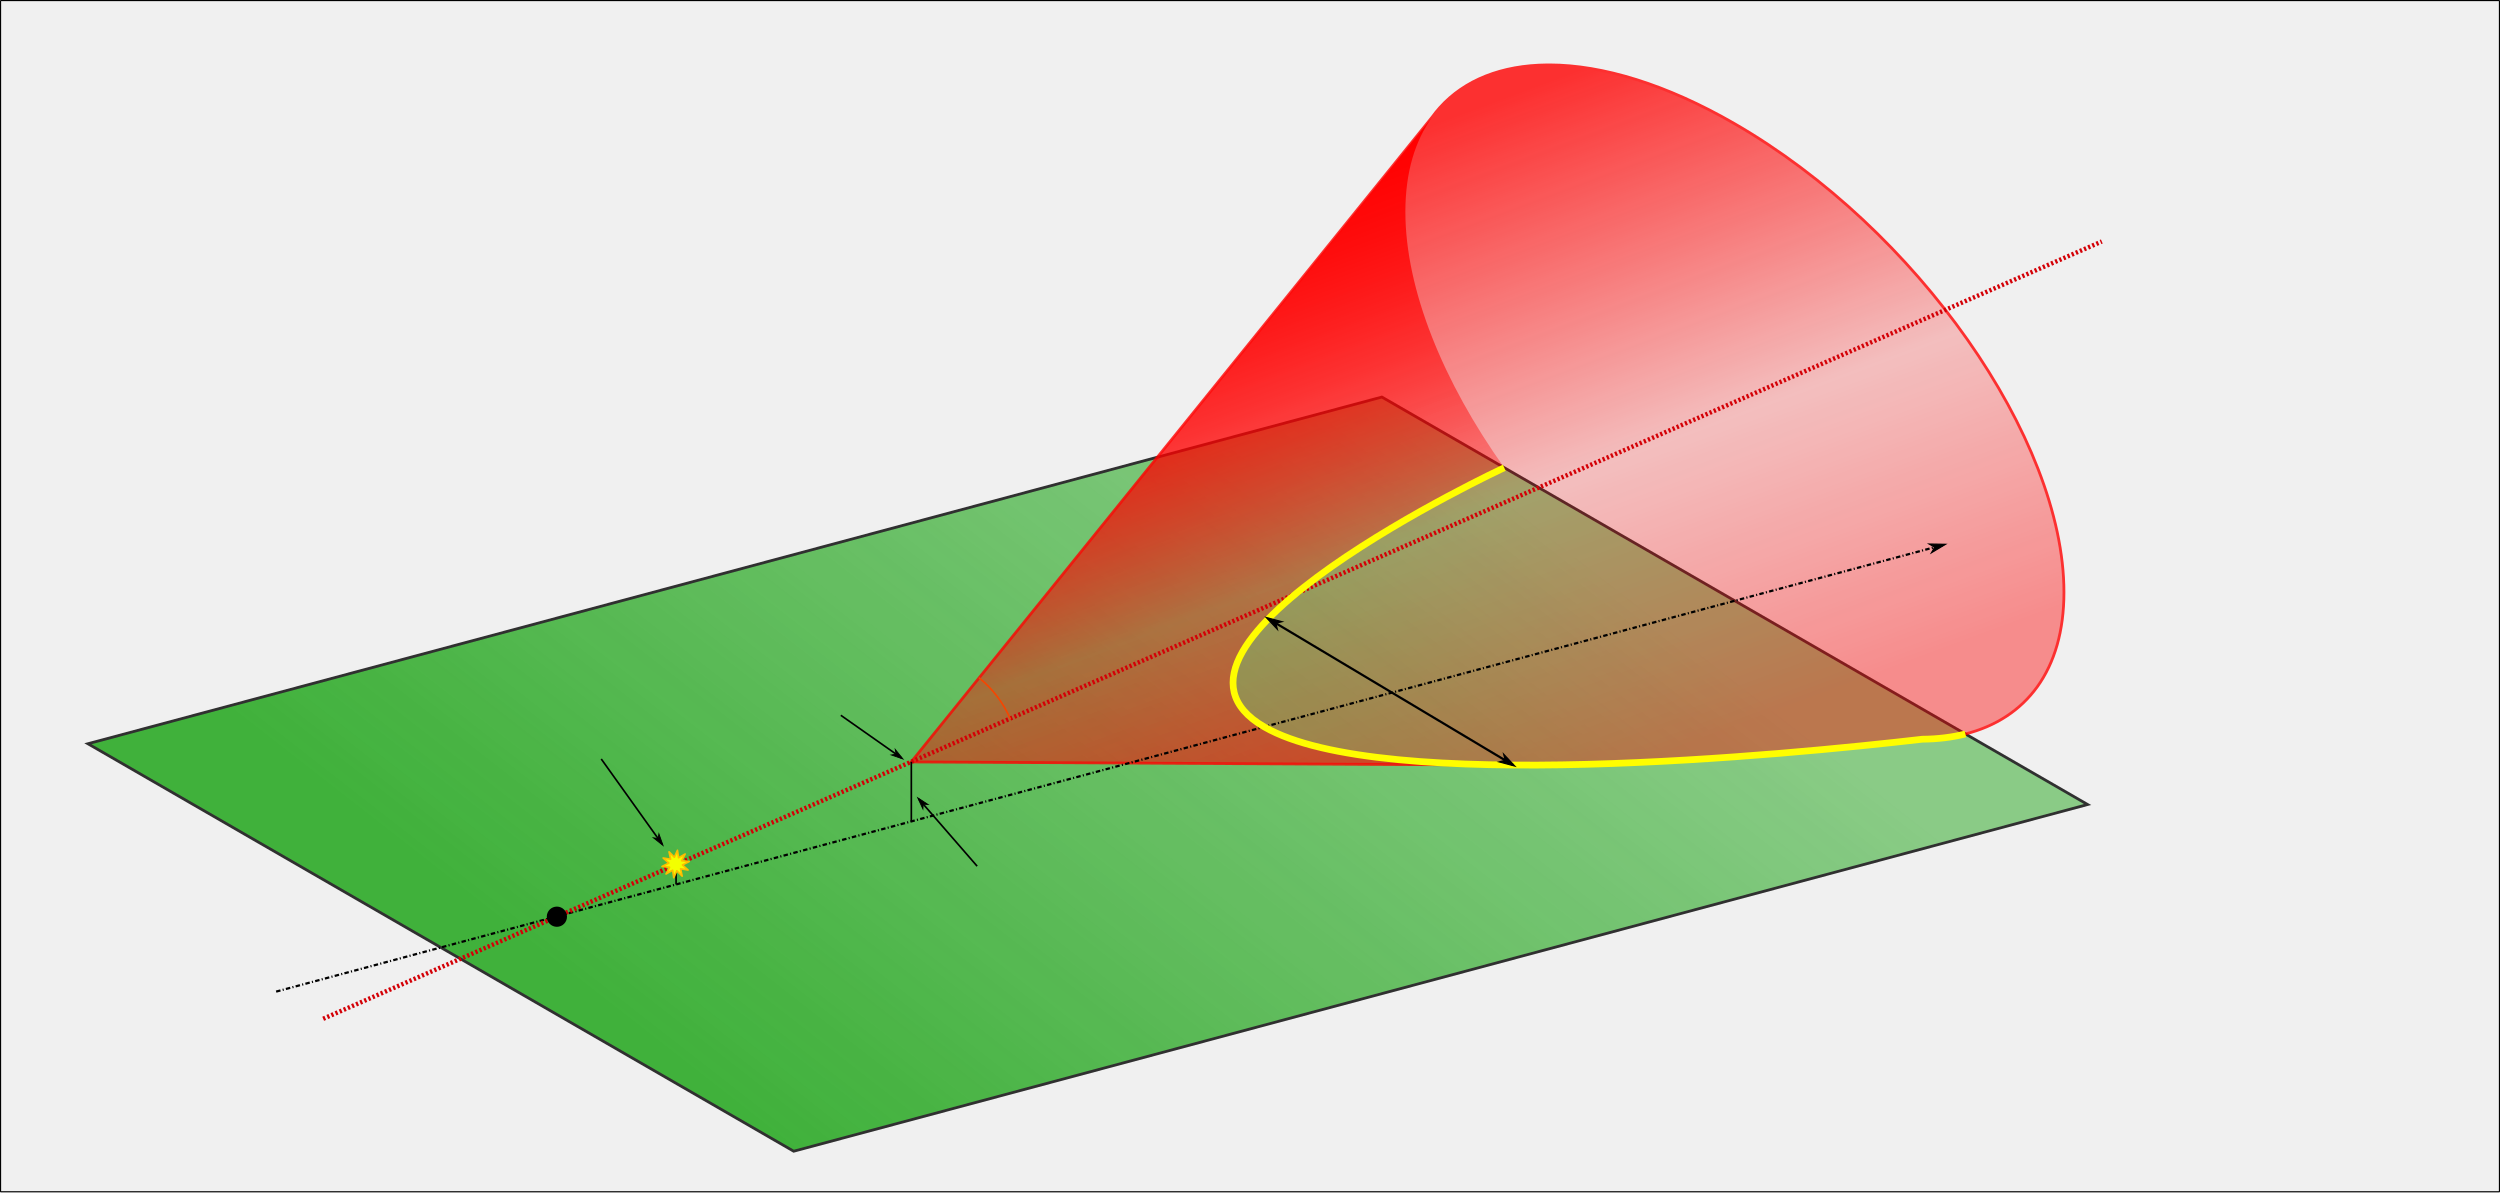
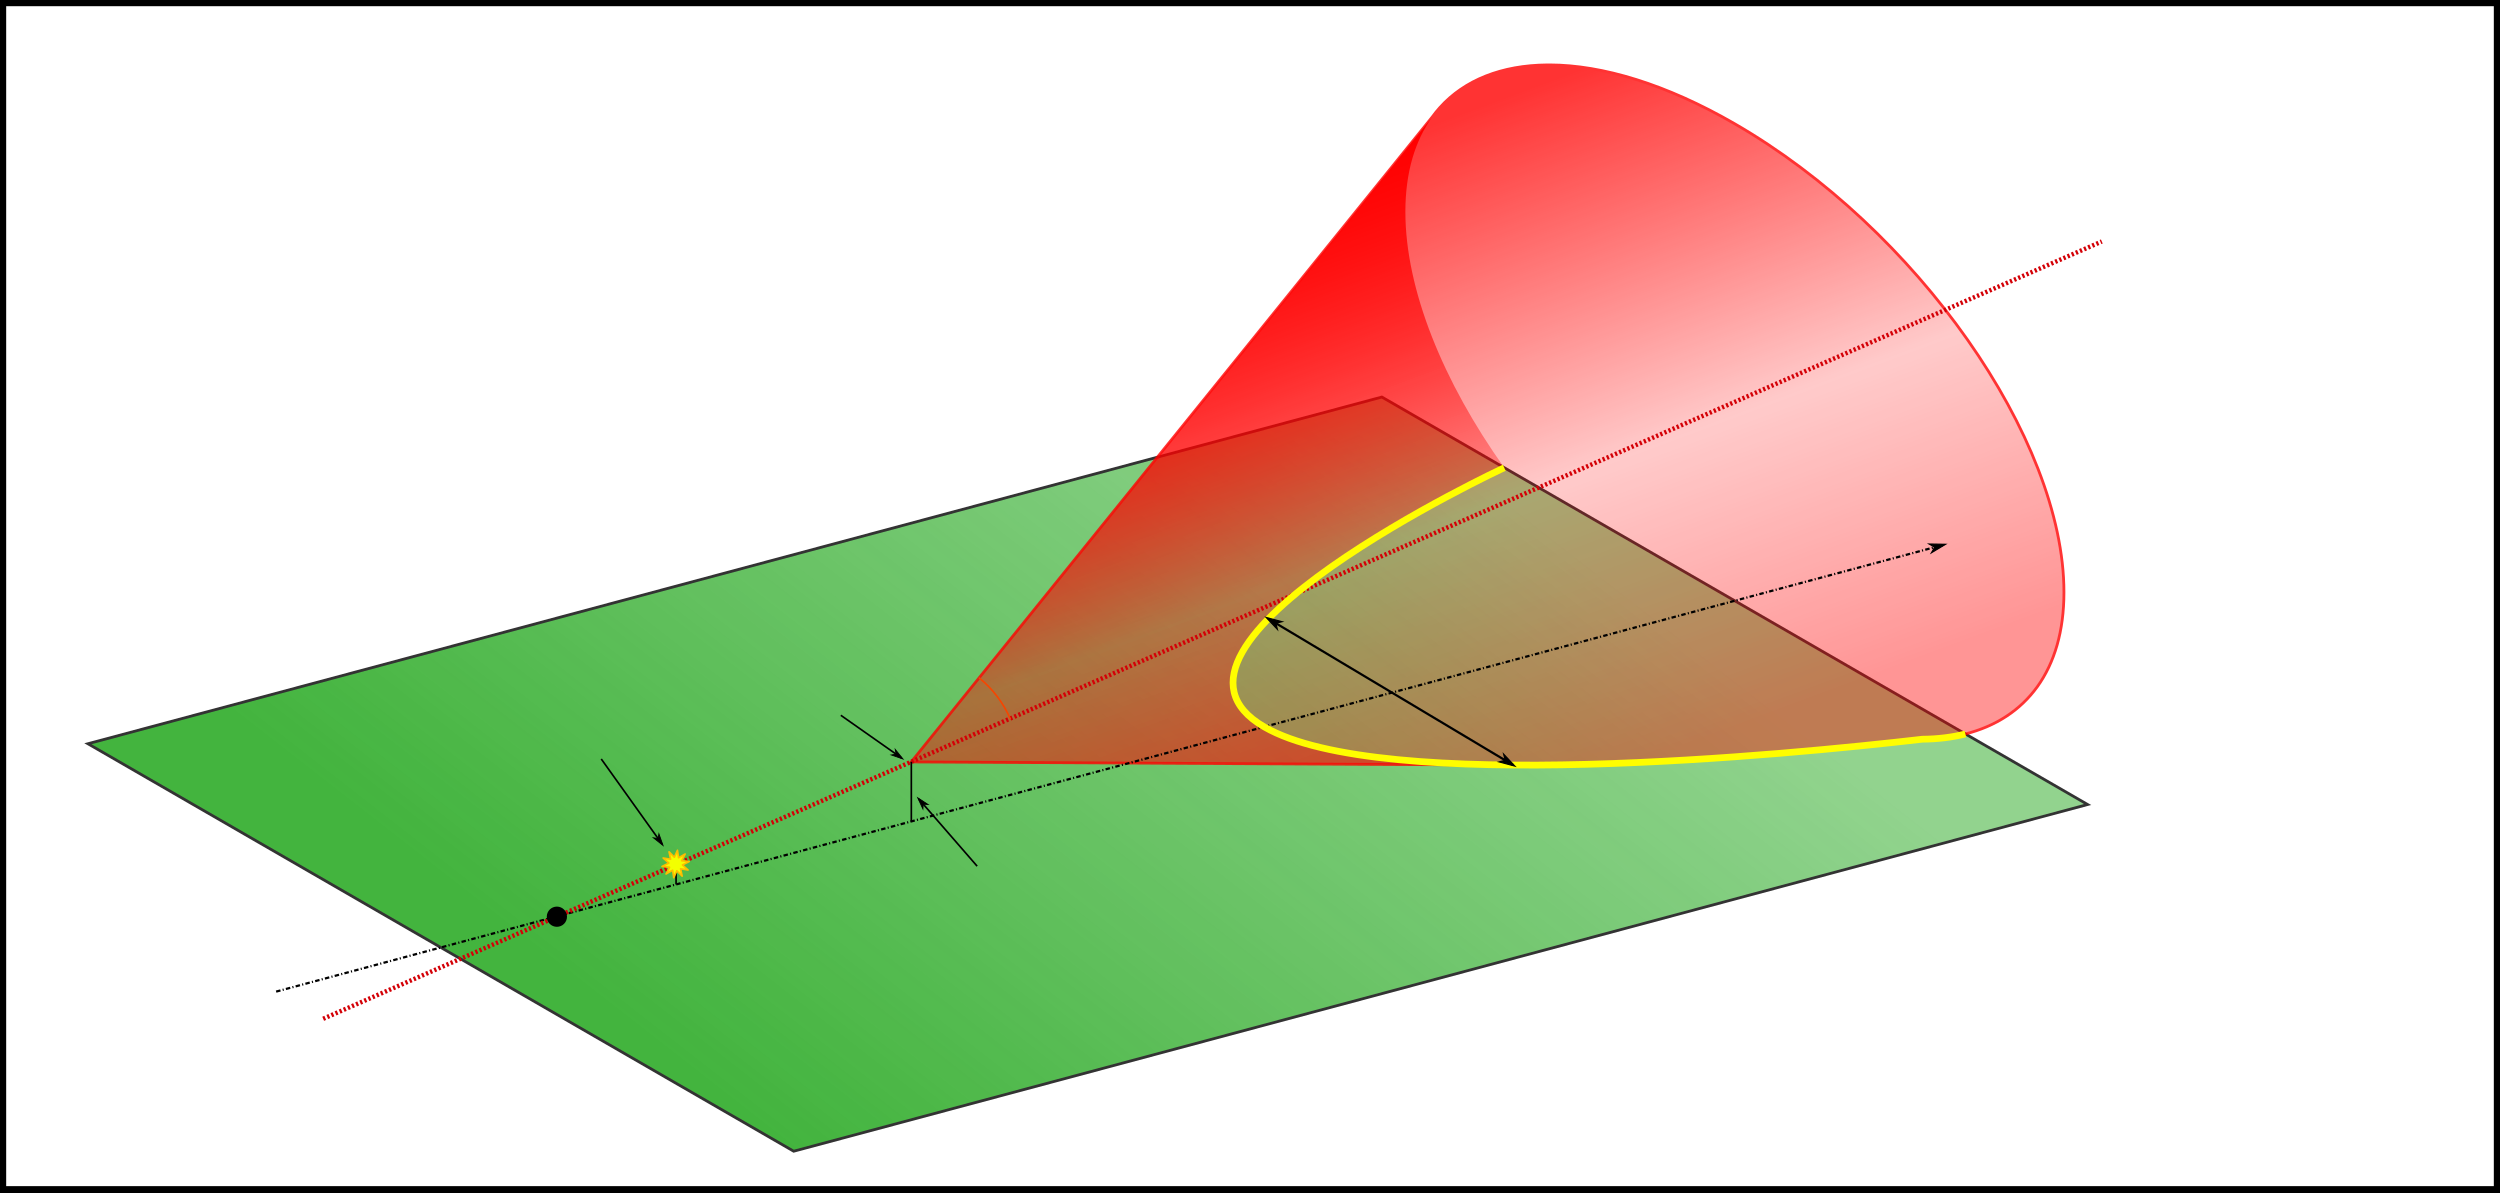
<svg xmlns="http://www.w3.org/2000/svg" xmlns:xlink="http://www.w3.org/1999/xlink" width="4454.438" height="2124.469" id="svg2" version="1.1">
  <defs id="defs4">
    <marker orient="auto" refY="0.0" refX="0.0" id="Arrow1Mstart" style="overflow:visible">
      <path id="path3804" d="M 0.0,0.0 L 5.0,-5.0 L -12.5,0.0 L 5.0,5.0 L 0.0,0.0 z " style="fill-rule:evenodd;stroke:#000000;stroke-width:1.0pt" transform="scale(0.4) translate(10,0)" />
    </marker>
    <marker orient="auto" refY="0.0" refX="0.0" id="Arrow1Mend" style="overflow:visible;">
      <path id="path3807" d="M 0.0,0.0 L 5.0,-5.0 L -12.5,0.0 L 5.0,5.0 L 0.0,0.0 z " style="fill-rule:evenodd;stroke:#000000;stroke-width:1.0pt;" transform="scale(0.4) rotate(180) translate(10,0)" />
    </marker>
    <linearGradient id="linearGradient3914">
      <stop style="stop-color:#14a10e;stop-opacity:1;" offset="0" id="stop3916" />
      <stop style="stop-color:#14a10e;stop-opacity:0.583;" offset="1" id="stop3918" />
    </linearGradient>
    <linearGradient id="linearGradient3877">
      <stop id="stop3885" offset="0" style="stop-color:#ff0000;stop-opacity:0.522;" />
      <stop style="stop-color:#ff0000;stop-opacity:0.259;" offset="0.44" id="stop3887" />
      <stop style="stop-color:#ff0000;stop-opacity:1;" offset="1" id="stop3881" />
    </linearGradient>
    <linearGradient xlink:href="#linearGradient3877" id="linearGradient3883" x1="2398.428" y1="272.115" x2="1979.251" y2="-855.725" gradientUnits="userSpaceOnUse" />
    <linearGradient xlink:href="#linearGradient3877" id="linearGradient3895" x1="2398.428" y1="272.115" x2="1979.251" y2="-855.725" gradientUnits="userSpaceOnUse" />
    <linearGradient xlink:href="#linearGradient3914" id="linearGradient3920" x1="1257.533" y1="1793.032" x2="2305.477" y2="449.244" gradientUnits="userSpaceOnUse" />
  </defs>
  <g id="layer1" transform="translate(566.7188,1080.062)">
+     <rect style="color:#000000;fill:#ffffff;stroke:#000000;stroke-width:20;stroke-linecap:round;stroke-linejoin:round;stroke-miterlimit:4;stroke-opacity:1;stroke-dasharray:none;stroke-dashoffset:0;marker:none;visibility:visible;display:inline;overflow:visible;enable-background:accumulate;fill-opacity:1" id="rect3040" width="4452.421" height="2122.447" x="-155.646" y="-257.176" transform="translate(-410.0625,-821.875)" rx="0.472" ry="0.472" />
    <path style="opacity:0.8;fill:url(#linearGradient3920);fill-opacity:1;stroke:#000000;stroke-width:5;stroke-linecap:butt;stroke-linejoin:miter;stroke-miterlimit:4;stroke-opacity:1;stroke-dasharray:none" d="M 0,1066.995 2305.477,449.244 3563.011,1175.281 1257.533,1793.032 z" id="path2986" transform="translate(-410.0625,-821.875)" />
    <path style="opacity:0.8;fill:url(#linearGradient3883);fill-opacity:1;stroke:#ff0000;stroke-width:5;stroke-linecap:butt;stroke-linejoin:miter;stroke-miterlimit:4;stroke-opacity:1;stroke-dasharray:none" d="m 2194.431,-964.414 c -1.491,0 -2.957,0.018 -4.438,0.031 -80.864,0.698 -146.964,26.653 -191.281,76 l -0.094,0.094 c -4.7,5.24 -9.143,10.766 -13.344,16.531 l -928.469,1149.281 1071.906,5.688 16.062,0.094 0,-0.031 c 270.851,0.793 574.517,-30.102 713.094,-46.094 l 0.094,0 c 27.324,-0.242 52.945,-3.404 76.625,-9.344 l 0.031,0 c 108.698,-27.28 176.156,-113.819 176.156,-252.625 -1e-4,-273.968 -262.736,-647.751 -586.844,-834.875 -122.134,-70.514 -235.57,-104.486 -329.5,-104.75 z" id="path3855" />
    <g id="g3787" transform="translate(-476.3713,-1414.964)">
      <path transform="translate(-410.0625,-821.875)" id="path3770" d="M 1467.122,1099.078 2409.032,-66.834" style="fill:none;stroke:#000000;stroke-width:3;stroke-linecap:butt;stroke-linejoin:miter;stroke-miterlimit:4;stroke-opacity:1;stroke-dasharray:none" />
      <path id="path3767" transform="translate(-410.0625,-821.875)" d="m 2600.312,-142.844 c -152.824,1.319 -252.906,92.879 -252.906,261.969 1e-4,138.813 67.447,303.23 176.156,456.031 l -0.344,-0.188 c 0,0 -678.851,316.73 -427.344,461.937 209.229,120.799 934.301,49.279 1172.312,21.813 0.03,0 0.063,0 0.094,0 27.324,-0.242 52.945,-3.404 76.625,-9.344 l 0.031,0 c 108.698,-27.28 176.156,-113.819 176.156,-252.625 -1e-4,-273.968 -262.736,-647.751 -586.844,-834.875 -124.073,-71.633 -239.148,-105.537 -333.938,-104.719 z" style="color:#000000;fill:none;stroke:#000000;stroke-width:6;stroke-linecap:butt;stroke-linejoin:round;stroke-miterlimit:4;stroke-opacity:1;stroke-dasharray:none;stroke-dashoffset:0;marker:none;visibility:visible;display:inline;overflow:visible;enable-background:accumulate" />
      <path style="fill:none;stroke:#000000;stroke-width:3;stroke-linecap:butt;stroke-linejoin:miter;stroke-miterlimit:4;stroke-opacity:1;stroke-dasharray:none" d="m 1467.122,1099.078 1087.992,5.765" id="path3772" transform="translate(-410.0625,-821.875)" />
    </g>
    <path style="fill:url(#linearGradient3895);fill-opacity:1;stroke:none" d="M 1985.466,-872.016 1057.06,277.202 2128.966,282.89 c -188.026,-1.442 -358.157,-18.769 -443.156,-67.844 -251.507,-145.207 427.344,-461.937 427.344,-461.937 l 0.344,0.187 c -108.709,-152.801 -176.156,-317.218 -176.156,-456.031 0,-70.025 17.158,-126.752 48.125,-169.281 z m 143.5,1154.906 16.062,0.094 c 0.012,-0.01 0.019,-0.023 0.031,-0.031 -5.378,-0.016 -10.743,-0.021 -16.094,-0.062 z" id="path3869" />
    <path style="fill:none;stroke:#000000;stroke-width:4;stroke-linecap:butt;stroke-linejoin:miter;stroke-miterlimit:4;stroke-opacity:1;stroke-dasharray:8, 4, 2, 4;stroke-dashoffset:0;marker-end:url(#Arrow1Mend)" d="M 335.342,1508.636 3305.95,712.664" id="path3756" transform="translate(-410.0625,-821.875)" />
    <path style="fill:none;stroke:#d30006;stroke-width:8;stroke-linecap:butt;stroke-linejoin:miter;stroke-miterlimit:4;stroke-opacity:1;stroke-dasharray:4, 4;stroke-dashoffset:0;marker-end:none" d="M 419.178,1557.039 3588.291,172.107" id="path3758" transform="translate(-410.0625,-821.875)" />
    <path style="fill:none;stroke:#000000;stroke-width:3;stroke-linecap:butt;stroke-linejoin:miter;stroke-miterlimit:4;stroke-opacity:1;stroke-dasharray:none" d="m 1467.122,1205.377 0,-106.299" id="path3760" transform="translate(-410.0625,-821.875)" />
    <path style="fill:none;stroke:#000000;stroke-width:3;stroke-linecap:butt;stroke-linejoin:miter;stroke-miterlimit:4;stroke-opacity:1;stroke-dasharray:none" d="m 1047.944,1317.695 0,-35.433" id="path3764" transform="translate(-410.0625,-821.875)" />
    <path style="color:#000000;fill:none;stroke:#fffd00;stroke-width:12;stroke-linecap:butt;stroke-linejoin:round;stroke-miterlimit:4;stroke-opacity:1;stroke-dasharray:none;stroke-dashoffset:0;marker:none;visibility:visible;display:inline;overflow:visible;enable-background:accumulate" d="m 2113.497,-246.704 c 0,0 -678.85,316.73 -427.344,461.938 209.229,120.799 934.301,49.279 1172.313,21.812 l 0.094,0 c 27.324,-0.242 52.945,-3.404 76.625,-9.344" id="path3903" />
    <flowRoot xml:space="preserve" id="flowRoot3006" style="font-size:24px;font-style:normal;font-variant:normal;font-weight:normal;font-stretch:normal;text-align:start;line-height:125%;letter-spacing:0px;word-spacing:0px;writing-mode:lr-tb;text-anchor:start;fill:#000000;fill-opacity:1;stroke:none;font-family:TeXGyrePagella;-inkscape-font-specification:TeXGyrePagella" transform="matrix(3.241151,0,0,3.241151,-8653.241,-1580.333)">
      <flowRegion id="flowRegion3008">
        <rect id="rect3010" width="740.498" height="452.789" x="3617.592" y="299.377" />
      </flowRegion>
      <flowPara id="flowPara3012">Eje de la lluvia</flowPara>
    </flowRoot>
    <flowRoot transform="matrix(3.241151,0,0,3.241151,-10649.248,-1653.272)" style="font-size:24px;font-style:normal;font-variant:normal;font-weight:normal;font-stretch:normal;text-align:start;line-height:125%;letter-spacing:0px;word-spacing:0px;writing-mode:lr-tb;text-anchor:start;fill:#000000;fill-opacity:1;stroke:none;font-family:TeXGyrePagella;-inkscape-font-specification:TeXGyrePagella" id="flowRoot3014" xml:space="preserve">
      <flowRegion id="flowRegion3016">
        <rect y="299.377" x="3617.592" height="452.789" width="740.498" id="rect3018" />
      </flowRegion>
      <flowPara id="flowPara3020">Cono Ĉherenkov</flowPara>
    </flowRoot>
-     <rect style="color:#000000;fill:none;stroke:#000000;stroke-width:2;stroke-linecap:round;stroke-linejoin:round;stroke-miterlimit:4;stroke-opacity:1;stroke-dasharray:none;stroke-dashoffset:0;marker:none;visibility:visible;display:inline;overflow:visible;enable-background:accumulate" id="rect3040" width="4452.421" height="2122.447" x="-155.646" y="-257.176" transform="translate(-410.0625,-821.875)" rx="0.472" ry="0.472" />
    <flowRoot transform="matrix(3.241151,0,0,3.241151,-8911.659,-1042.948)" style="font-size:24px;font-style:normal;font-variant:normal;font-weight:normal;font-stretch:normal;text-align:start;line-height:125%;letter-spacing:0px;word-spacing:0px;writing-mode:lr-tb;text-anchor:start;fill:#000000;fill-opacity:1;stroke:none;font-family:TeXGyrePagella;-inkscape-font-specification:TeXGyrePagella" id="flowRoot3018" xml:space="preserve">
      <flowRegion id="flowRegion3020">
        <rect y="299.377" x="3617.592" height="452.789" width="740.498" id="rect3022" />
      </flowRegion>
      <flowPara id="flowPara3024">d</flowPara>
    </flowRoot>
    <path style="fill:none;stroke:#000000;stroke-width:4;stroke-linecap:butt;stroke-linejoin:miter;stroke-miterlimit:4;stroke-opacity:1;stroke-dasharray:none;marker-start:url(#Arrow1Mstart);marker-end:url(#Arrow1Mend)" d="m 2259.532,1102.26 436.152,260.694" id="path4238" transform="translate(-566.7188,-1080.062)" />
    <flowRoot xml:space="preserve" id="flowRoot4610" style="font-size:24px;font-style:normal;font-variant:normal;font-weight:normal;font-stretch:normal;text-align:start;line-height:125%;letter-spacing:0px;word-spacing:0px;writing-mode:lr-tb;text-anchor:start;fill:#000000;fill-opacity:1;stroke:none;font-family:TeXGyrePagella;-inkscape-font-specification:TeXGyrePagella" transform="matrix(3.241151,0,0,3.241151,-9875.504,-959.5703)">
      <flowRegion id="flowRegion4612">
        <rect id="rect4614" width="740.498" height="452.789" x="3617.592" y="299.377" />
      </flowRegion>
      <flowPara id="flowPara4618">2 w</flowPara>
    </flowRoot>
    <g id="g4225" transform="translate(-16.50792,-42.44893)">
      <flowRoot transform="matrix(2.518892,0,0,2.518892,-8233.179,-599.3826)" style="font-size:24px;font-style:normal;font-variant:normal;font-weight:normal;font-stretch:normal;text-align:start;line-height:125%;letter-spacing:0px;word-spacing:0px;writing-mode:lr-tb;text-anchor:start;fill:#000000;fill-opacity:1;stroke:none;font-family:TeXGyrePagella;-inkscape-font-specification:TeXGyrePagella" id="flowRoot3030" xml:space="preserve">
        <flowRegion id="flowRegion3032">
          <rect y="299.377" x="3617.592" height="452.789" width="740.498" id="rect3034" />
        </flowRegion>
        <flowPara id="flowPara3036">  max</flowPara>
      </flowRoot>
      <flowRoot xml:space="preserve" id="flowRoot3041" style="font-size:24px;font-style:normal;font-variant:normal;font-weight:normal;font-stretch:normal;text-align:start;line-height:125%;letter-spacing:0px;word-spacing:0px;writing-mode:lr-tb;text-anchor:start;fill:#000000;fill-opacity:1;stroke:none;font-family:TeXGyrePagella;-inkscape-font-specification:TeXGyrePagella" transform="matrix(3.241151,0,0,3.241151,-10846.019,-832.8364)">
        <flowRegion id="flowRegion3043">
          <rect id="rect3045" width="740.498" height="452.789" x="3617.592" y="299.377" />
        </flowRegion>
        <flowPara id="flowPara3051">l </flowPara>
      </flowRoot>
    </g>
    <g id="g4215" transform="translate(61.6994,3.335103)">
      <flowRoot xml:space="preserve" id="flowRoot3031" style="font-size:24px;font-style:normal;font-variant:normal;font-weight:normal;font-stretch:normal;text-align:start;line-height:125%;letter-spacing:0px;word-spacing:0px;writing-mode:lr-tb;text-anchor:start;fill:#000000;fill-opacity:1;stroke:none;font-family:TeXGyrePagella;-inkscape-font-specification:TeXGyrePagella" transform="matrix(3.241151,0,0,3.241151,-10600.889,-572.6984)">
        <flowRegion id="flowRegion3033">
          <rect id="rect3035" width="740.498" height="452.789" x="3617.592" y="299.377" />
        </flowRegion>
        <flowPara id="flowPara3037">h </flowPara>
      </flowRoot>
      <flowRoot xml:space="preserve" id="flowRoot3057" style="font-size:24px;font-style:normal;font-variant:normal;font-weight:normal;font-stretch:normal;text-align:start;line-height:125%;letter-spacing:0px;word-spacing:0px;writing-mode:lr-tb;text-anchor:start;fill:#000000;fill-opacity:1;stroke:none;font-family:TeXGyrePagella;-inkscape-font-specification:TeXGyrePagella" transform="matrix(2.518892,0,0,2.518892,-7966.049,-339.2445)">
        <flowRegion id="flowRegion3059">
          <rect id="rect3061" width="740.498" height="452.789" x="3617.592" y="299.377" />
        </flowRegion>
        <flowPara id="flowPara3063">  max</flowPara>
      </flowRoot>
    </g>
    <path style="fill:none;stroke:#000000;stroke-width:3;stroke-linecap:butt;stroke-linejoin:miter;stroke-miterlimit:4;stroke-opacity:1;stroke-dasharray:none;marker-mid:none;marker-end:url(#Arrow1Mend)" d="M 1741.024,1543.32 1637.119,1423.755" id="path3065" transform="translate(-566.7188,-1080.062)" />
    <path style="color:#000000;fill:#f3ff00;fill-opacity:1;stroke:#ffbd00;stroke-width:3;stroke-linecap:round;stroke-linejoin:round;stroke-miterlimit:4;stroke-opacity:1;stroke-dasharray:none;stroke-dashoffset:0;marker:none;visibility:visible;display:inline;overflow:visible;enable-background:accumulate" id="path4235" d="m 1140.605,1510.81 -9.472,-9.566 -5.5,12.287 -2.04,-13.306 -11.672,6.708 6.171,-11.964 -13.385,-1.434 12.025,-6.052 -9.986,-9.028 13.285,2.172 -2.773,-13.173 9.472,9.566 5.5,-12.287 2.04,13.306 11.672,-6.708 -6.171,11.964 13.385,1.434 -12.025,6.052 9.986,9.028 -13.285,-2.172 z" transform="translate(-491.8726,-1029.75)" />
    <flowRoot xml:space="preserve" id="flowRoot4247" style="font-size:24px;font-style:normal;font-variant:normal;font-weight:normal;font-stretch:normal;text-align:start;line-height:125%;letter-spacing:0px;word-spacing:0px;writing-mode:lr-tb;text-anchor:start;fill:#000000;fill-opacity:1;stroke:none;font-family:TeXGyrePagella;-inkscape-font-specification:TeXGyrePagella" transform="matrix(3.241151,0,0,3.241151,-11175.829,-338.5631)">
      <flowRegion id="flowRegion4249">
        <rect id="rect4251" width="740.498" height="452.789" x="3617.592" y="299.377" />
      </flowRegion>
      <flowPara id="flowPara4253">l = 0 </flowPara>
    </flowRoot>
-     <path style="color:#000000;fill:#000000;fill-opacity:1;fill-rule:nonzero;stroke:#000000;stroke-width:3;stroke-linecap:round;stroke-linejoin:round;stroke-miterlimit:4;stroke-opacity:1;stroke-dasharray:none;stroke-dashoffset:0;marker:none;visibility:visible;display:inline;overflow:visible;enable-background:accumulate" id="path4255" d="m 1006.983,1636.306 a 16.508,16.508 0 1 1 -33.016,0 16.508,16.508 0 1 1 33.016,0 z" transform="translate(-564.95,-1083.01)" />
+     <path style="color:#000000;fill:#000000;fill-opacity:1;fill-rule:nonzero;stroke:#000000;stroke-width:3;stroke-linecap:round;stroke-linejoin:round;stroke-miterlimit:4;stroke-opacity:1;stroke-dasharray:none;stroke-dashoffset:0;marker:none;visibility:visible;display:inline;overflow:visible;enable-background:accumulate" id="path4255" d="m 1006.983,1636.306 c 0,9.117 -7.391,16.508 -16.508,16.508 -9.117,0 -16.508,-7.391 -16.508,-16.508 0,-9.117 7.391,-16.508 16.508,-16.508 9.117,0 16.508,7.391 16.508,16.508 z" transform="translate(-564.95,-1083.01)" />
    <path id="path4265" d="m 931.403,194.414 108.34,76.172" style="fill:none;stroke:#000000;stroke-width:3;stroke-linecap:butt;stroke-linejoin:miter;stroke-miterlimit:4;stroke-opacity:1;stroke-dasharray:none;marker-mid:none;marker-end:url(#Arrow1Mend)" />
    <flowRoot transform="matrix(3.241151,0,0,3.241151,-12428.21,-908.1378)" style="font-size:24px;font-style:normal;font-variant:normal;font-weight:normal;font-stretch:normal;text-align:center;line-height:125%;letter-spacing:0px;word-spacing:0px;writing-mode:lr-tb;text-anchor:middle;fill:#000000;fill-opacity:1;stroke:none;font-family:TeXGyrePagella;-inkscape-font-specification:TeXGyrePagella" id="flowRoot4267" xml:space="preserve">
      <flowRegion id="flowRegion4269">
        <rect y="299.377" x="3617.592" height="452.789" width="740.498" id="rect4271" style="text-align:center;text-anchor:middle" />
      </flowRegion>
      <flowPara id="flowPara4273">Decaimiento</flowPara>
      <flowPara id="flowPara4277">del τ </flowPara>
    </flowRoot>
    <path style="fill:none;stroke:#000000;stroke-width:3;stroke-linecap:butt;stroke-linejoin:miter;stroke-miterlimit:4;stroke-opacity:1;stroke-dasharray:none;marker-mid:none;marker-end:url(#Arrow1Mend)" d="M 504.555,272.237 612.895,423.874" id="path4275" />
-     <path style="color:#000000;fill:none;stroke:#f64500;stroke-width:3;stroke-linecap:round;stroke-linejoin:round;stroke-miterlimit:4;stroke-opacity:1;stroke-dasharray:none;stroke-dashoffset:0;marker:none;visibility:visible;display:inline;overflow:visible;enable-background:accumulate" id="path4298" d="m 1745.135,1208.243 a 192.185,192.185 0 0 1 54.742,72.052" transform="translate(-566.7188,-1080.062)" />
+     <path style="color:#000000;fill:none;stroke:#f64500;stroke-width:3;stroke-linecap:round;stroke-linejoin:round;stroke-miterlimit:4;stroke-opacity:1;stroke-dasharray:none;stroke-dashoffset:0;marker:none;visibility:visible;display:inline;overflow:visible;enable-background:accumulate" id="path4298" d="m 1745.135,1208.243 c 23.722,19.318 42.489,44.02 54.742,72.052" transform="translate(-566.7188,-1080.062)" />
    <g transform="matrix(0.824285,0,0,0.824285,296.715,-256.4548)" id="g4300">
      <flowRoot transform="matrix(3.241151,0,0,3.241151,-10600.889,-572.6984)" style="font-size:24px;font-style:normal;font-variant:normal;font-weight:normal;font-stretch:normal;text-align:start;line-height:125%;letter-spacing:0px;word-spacing:0px;writing-mode:lr-tb;text-anchor:start;fill:#000000;fill-opacity:1;stroke:none;font-family:TeXGyrePagella;-inkscape-font-specification:TeXGyrePagella" id="flowRoot4302" xml:space="preserve">
        <flowRegion id="flowRegion4304">
          <rect y="299.377" x="3617.592" height="452.789" width="740.498" id="rect4306" />
        </flowRegion>
        <flowPara id="flowPara4308">θ </flowPara>
      </flowRoot>
      <flowRoot transform="matrix(2.518892,0,0,2.518892,-7966.049,-339.2445)" style="font-size:24px;font-style:normal;font-variant:normal;font-weight:normal;font-stretch:normal;text-align:start;line-height:125%;letter-spacing:0px;word-spacing:0px;writing-mode:lr-tb;text-anchor:start;fill:#000000;fill-opacity:1;stroke:none;font-family:TeXGyrePagella;-inkscape-font-specification:TeXGyrePagella" id="flowRoot4310" xml:space="preserve">
        <flowRegion id="flowRegion4312">
          <rect y="299.377" x="3617.592" height="452.789" width="740.498" id="rect4314" />
        </flowRegion>
        <flowPara id="flowPara4316">  cher</flowPara>
      </flowRoot>
    </g>
    <flowRoot transform="matrix(3.241151,0,0,3.241151,-11274.215,-411.9353)" style="font-size:24px;font-style:normal;font-variant:normal;font-weight:normal;font-stretch:normal;text-align:start;line-height:125%;letter-spacing:0px;word-spacing:0px;writing-mode:lr-tb;text-anchor:start;fill:#000000;fill-opacity:1;stroke:none;font-family:TeXGyrePagella;-inkscape-font-specification:TeXGyrePagella" id="flowRoot4318" xml:space="preserve">
      <flowRegion id="flowRegion4320">
        <rect y="299.377" x="3617.592" height="452.789" width="740.498" id="rect4322" />
      </flowRegion>
      <flowPara id="flowPara4324">d = 0 </flowPara>
    </flowRoot>
  </g>
</svg>
